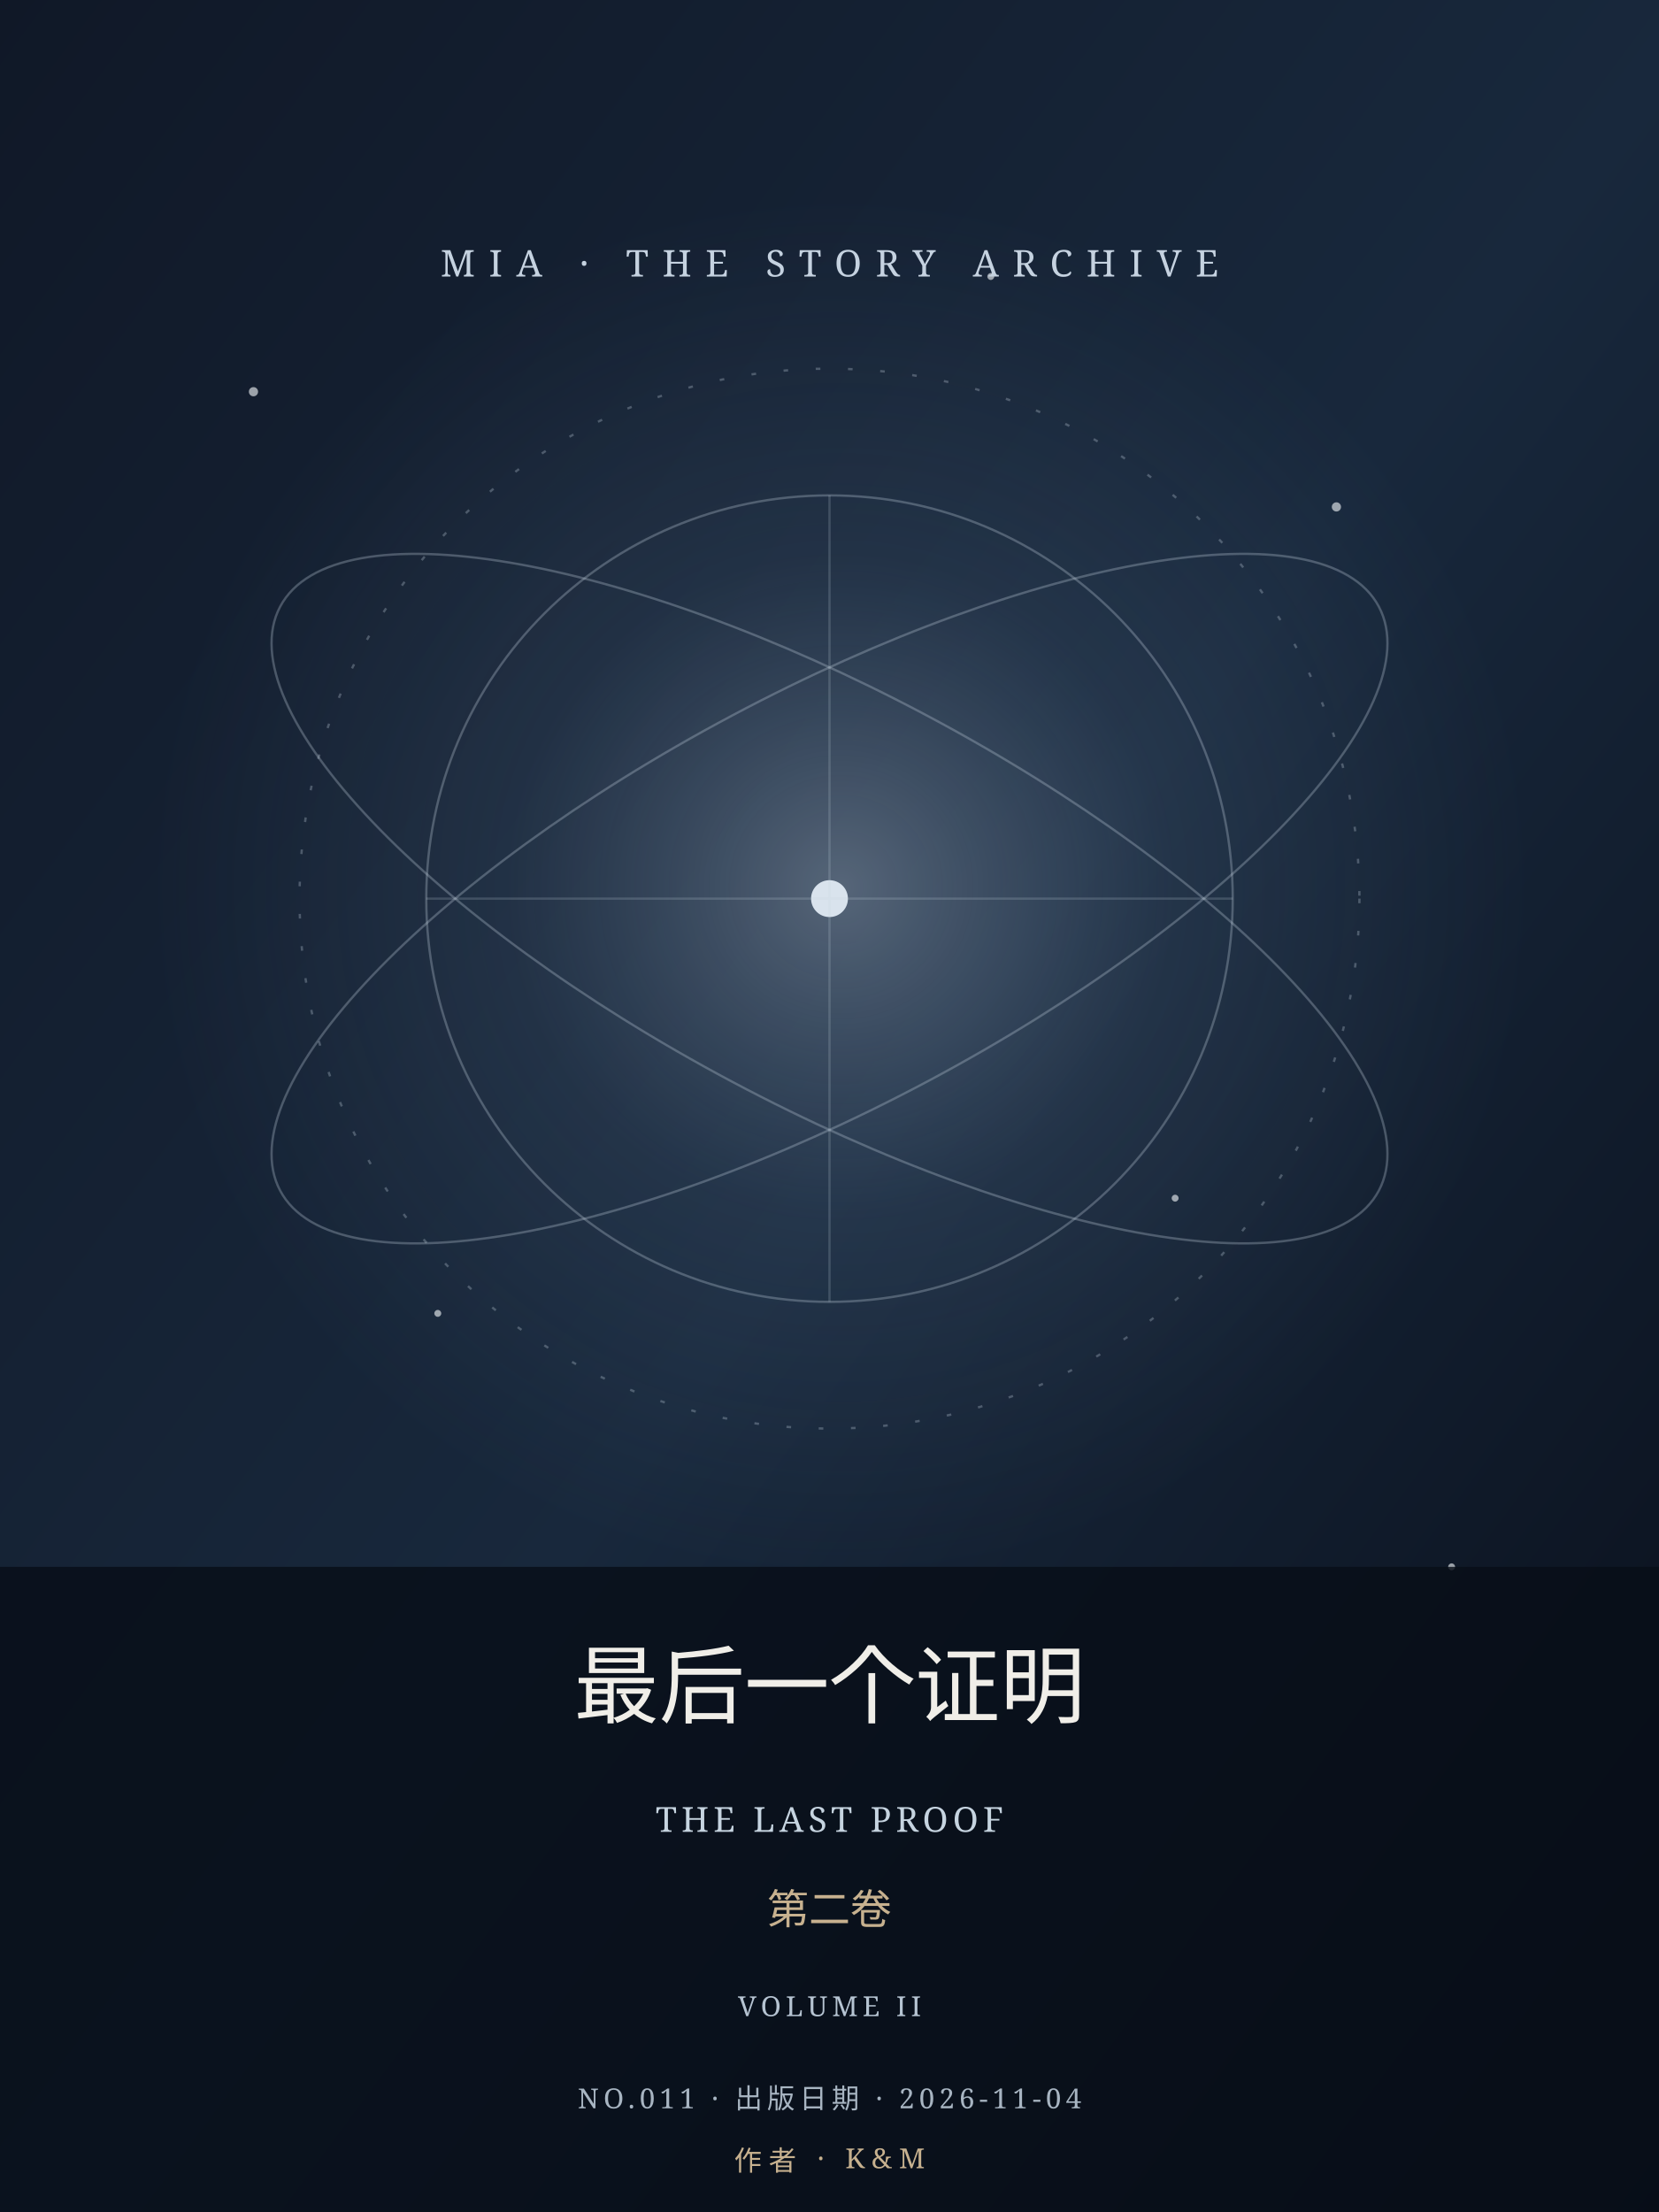
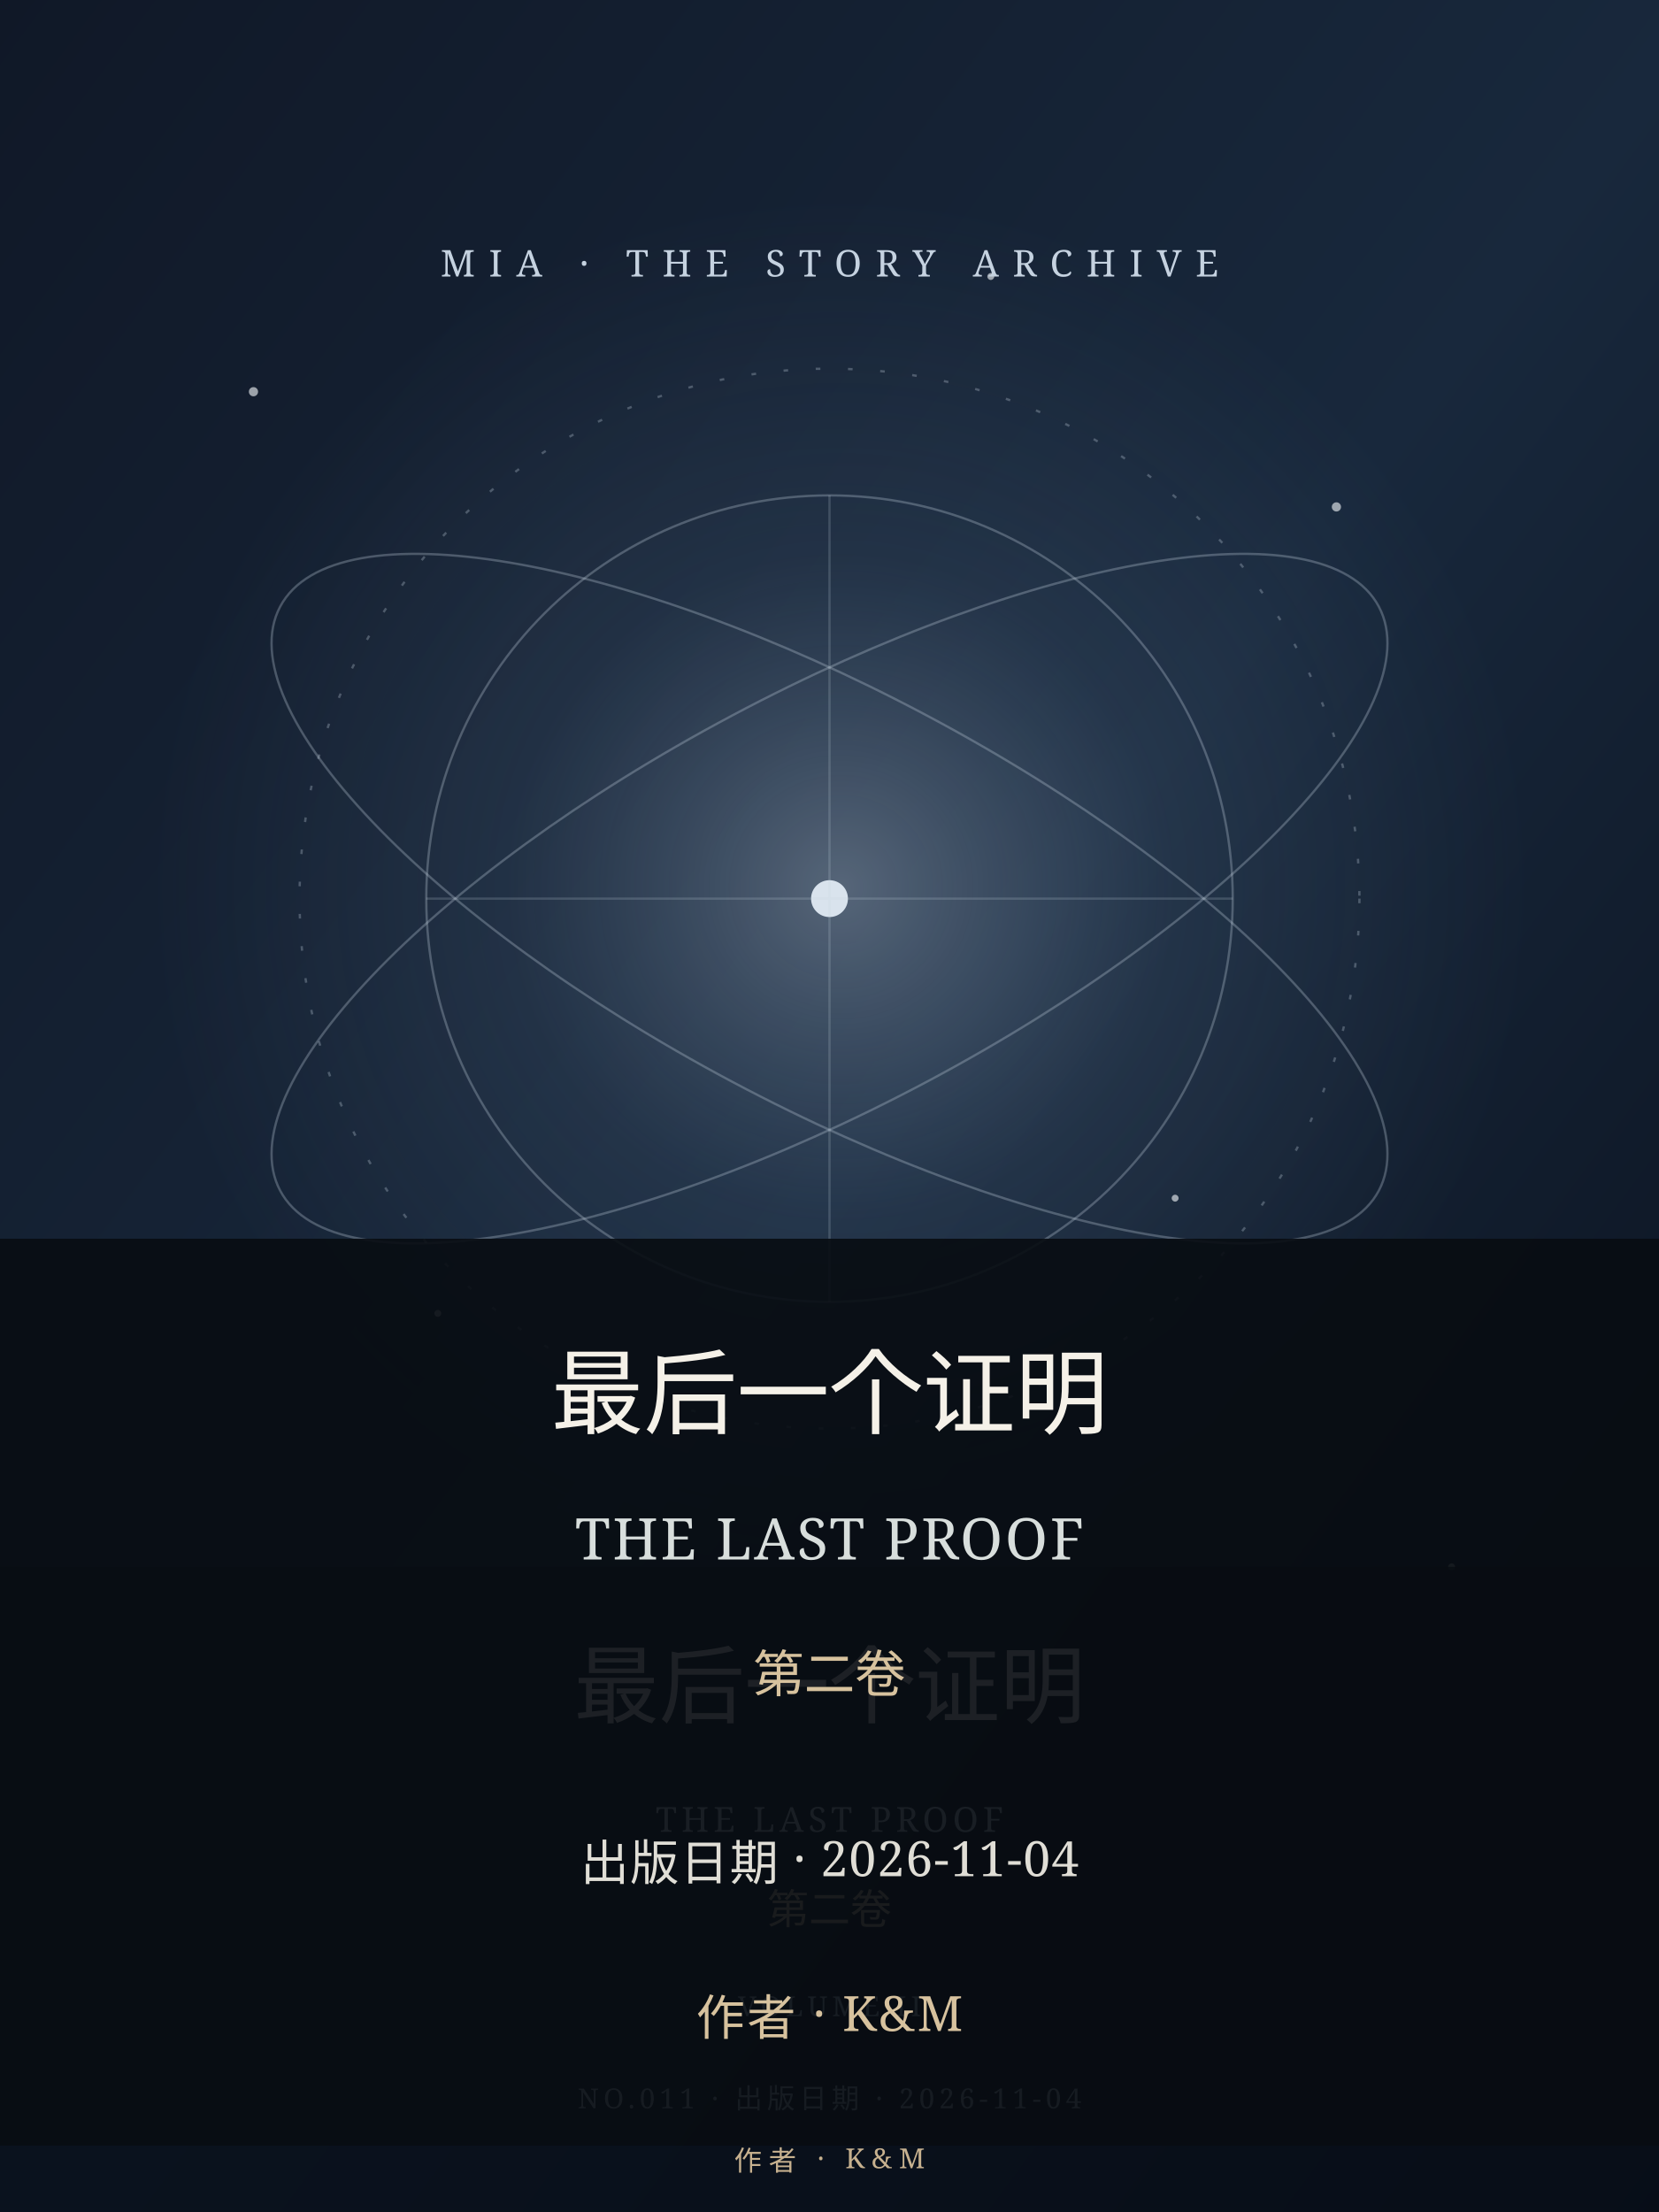
<svg xmlns="http://www.w3.org/2000/svg" viewBox="0 0 720 960" role="img" aria-labelledby="title desc">
  <defs>
    <linearGradient id="space" x1="0" y1="0" x2="1" y2="1">
      <stop stop-color="#101827" />
      <stop offset=".52" stop-color="#18283c" />
      <stop offset="1" stop-color="#080d18" />
    </linearGradient>
    <radialGradient id="nebula">
      <stop stop-color="#b5c5d8" stop-opacity=".4" />
      <stop offset=".48" stop-color="#6f8aa8" stop-opacity=".14" />
      <stop offset="1" stop-color="#6f8aa8" stop-opacity="0" />
    </radialGradient>
  </defs>
  <rect width="720" height="960" fill="url(#space)" />
  <circle cx="365" cy="385" r="300" fill="url(#nebula)" />
  <g fill="none" stroke="#c6d4e0" stroke-opacity=".3">
    <circle cx="360" cy="390" r="175" />
    <circle cx="360" cy="390" r="230" stroke-dasharray="2 12" />
    <ellipse cx="360" cy="390" rx="270" ry="90" transform="rotate(-28 360 390)" />
    <ellipse cx="360" cy="390" rx="270" ry="90" transform="rotate(28 360 390)" />
  </g>
  <g fill="#e5e9ed" opacity=".65">
    <circle cx="110" cy="170" r="2" />
    <circle cx="580" cy="220" r="2" />
    <circle cx="510" cy="520" r="1.5" />
    <circle cx="190" cy="570" r="1.5" />
    <circle cx="430" cy="120" r="1.5" />
    <circle cx="630" cy="680" r="1.5" />
  </g>
  <circle cx="360" cy="390" r="8" fill="#d9e3ed" />
  <path d="M360 215V565M185 390H535" stroke="#c6d4e0" stroke-opacity=".2" />
  <text x="360" y="120" text-anchor="middle" fill="#c5d2e0" font-family="Georgia,serif" font-size="16" letter-spacing="6">MIA · THE STORY ARCHIVE</text>
  <rect y="680" width="720" height="280" fill="#080e18" fill-opacity=".82" />
  <text x="360" y="745" text-anchor="middle" fill="#f0eee8" font-family="Noto Serif SC,serif" font-size="37">最后一个证明</text>
  <text x="360" y="795" text-anchor="middle" fill="#c6d4e0" font-family="Georgia,serif" font-size="15" letter-spacing="2">THE LAST PROOF</text>
  <text x="360" y="835" text-anchor="middle" fill="#c7b18f" font-family="Noto Serif SC,serif" font-size="18">第二卷</text>
  <text x="360" y="875" text-anchor="middle" fill="#b6c4d2" font-family="Georgia,serif" font-size="12" letter-spacing="2">VOLUME II</text>
  <text x="360" y="915" text-anchor="middle" fill="#a8b5c2" font-family="Georgia,serif" font-size="12" letter-spacing="2">NO.011 · 出版日期 · 2026-11-04</text>
  <text x="360" y="942" text-anchor="middle" fill="#c7b18f" font-family="Georgia,serif" font-size="12" letter-spacing="3">作者 · K&amp;M</text>
+   <g id="publication-imprint">
+     <rect x="0" y="537.6" width="720" height="393.6" fill="#080d12" fill-opacity=".91" />
+     <text x="360" y="619.2" text-anchor="middle" fill="#f5f1e8" font-family="Noto Serif SC,serif" font-size="40.32" textLength="633.6" lengthAdjust="spacingAndGlyphs">最后一个证明</text>
+     <text x="360" y="676.8" text-anchor="middle" fill="#d8dedc" font-family="Georgia,serif" font-size="24.96" letter-spacing="1" textLength="633.6" lengthAdjust="spacingAndGlyphs">THE LAST PROOF</text>
+     <text x="360" y="734.4" text-anchor="middle" fill="#d7c29e" font-family="Noto Serif SC,serif" font-size="22.08" textLength="619.2" lengthAdjust="spacingAndGlyphs">第二卷</text>
+     <text x="360" y="816" text-anchor="middle" fill="#e0ded6" font-family="Noto Serif SC,serif" font-size="21.12" letter-spacing=".5">出版日期 · 2026-11-04</text>
+     <text x="360" y="883.2" text-anchor="middle" fill="#d7c29e" font-family="Noto Serif SC,serif" font-size="21.12" letter-spacing="1">作者 · K&amp;M</text>
+   </g>
</svg>
